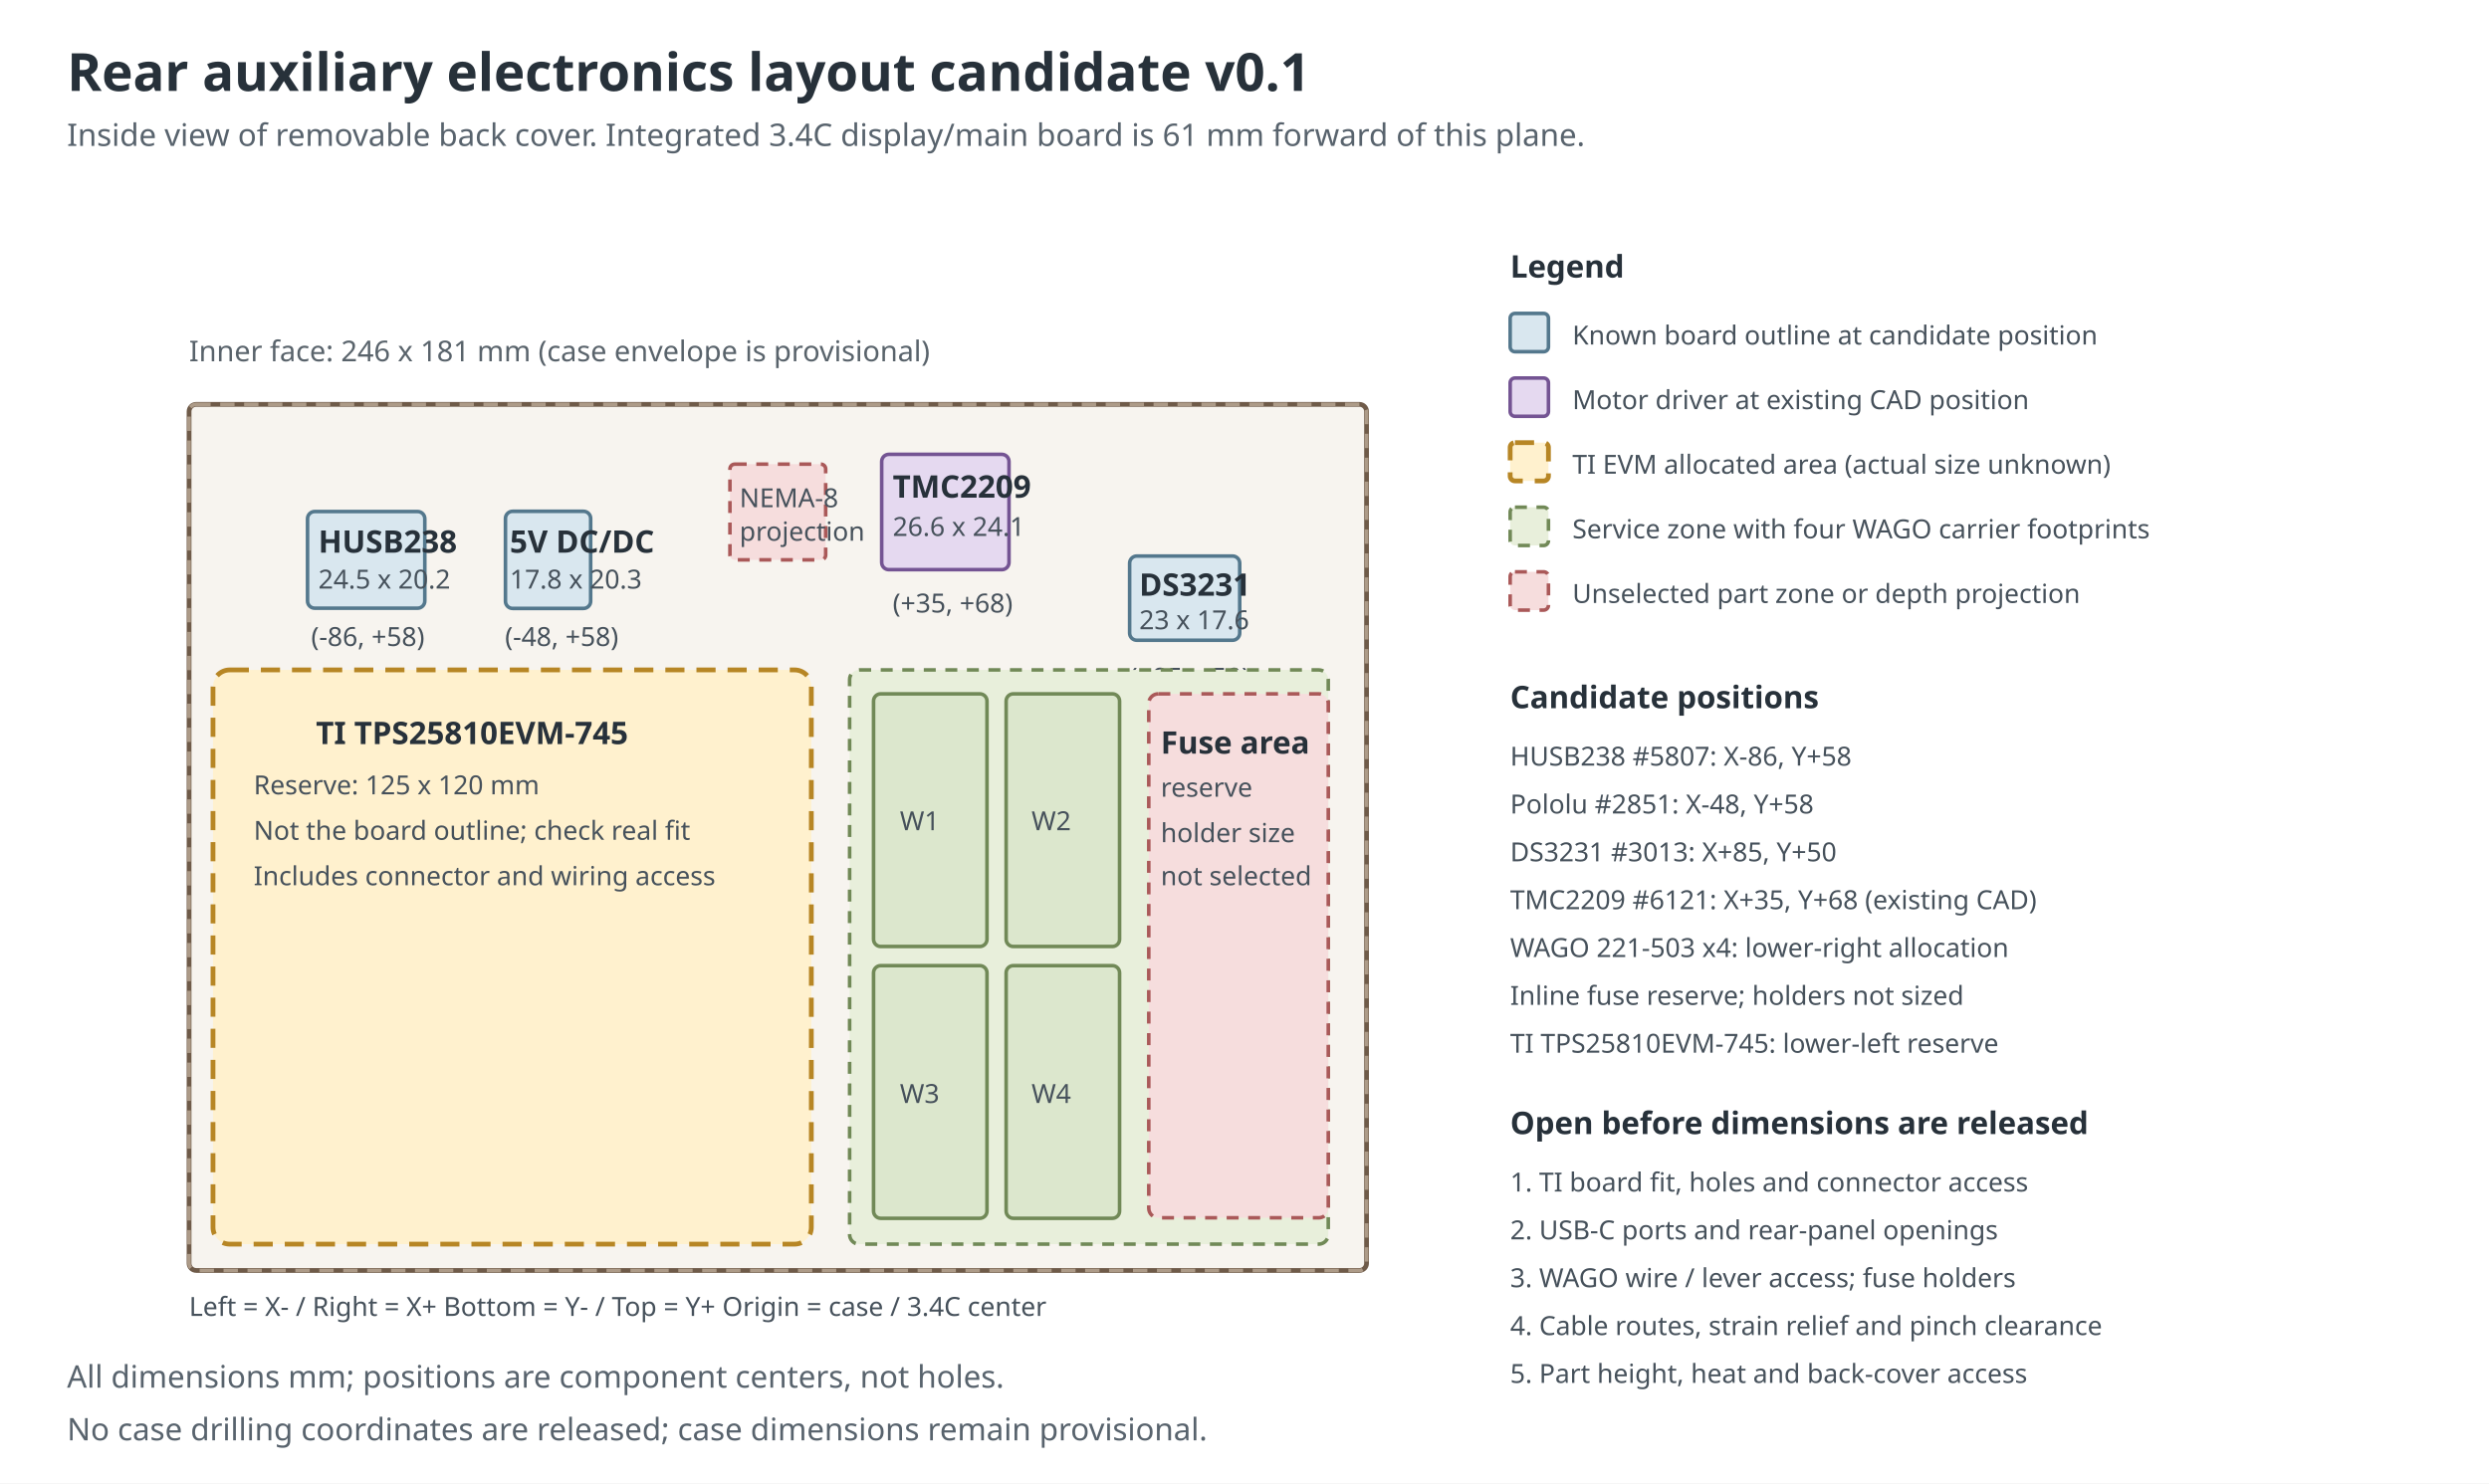
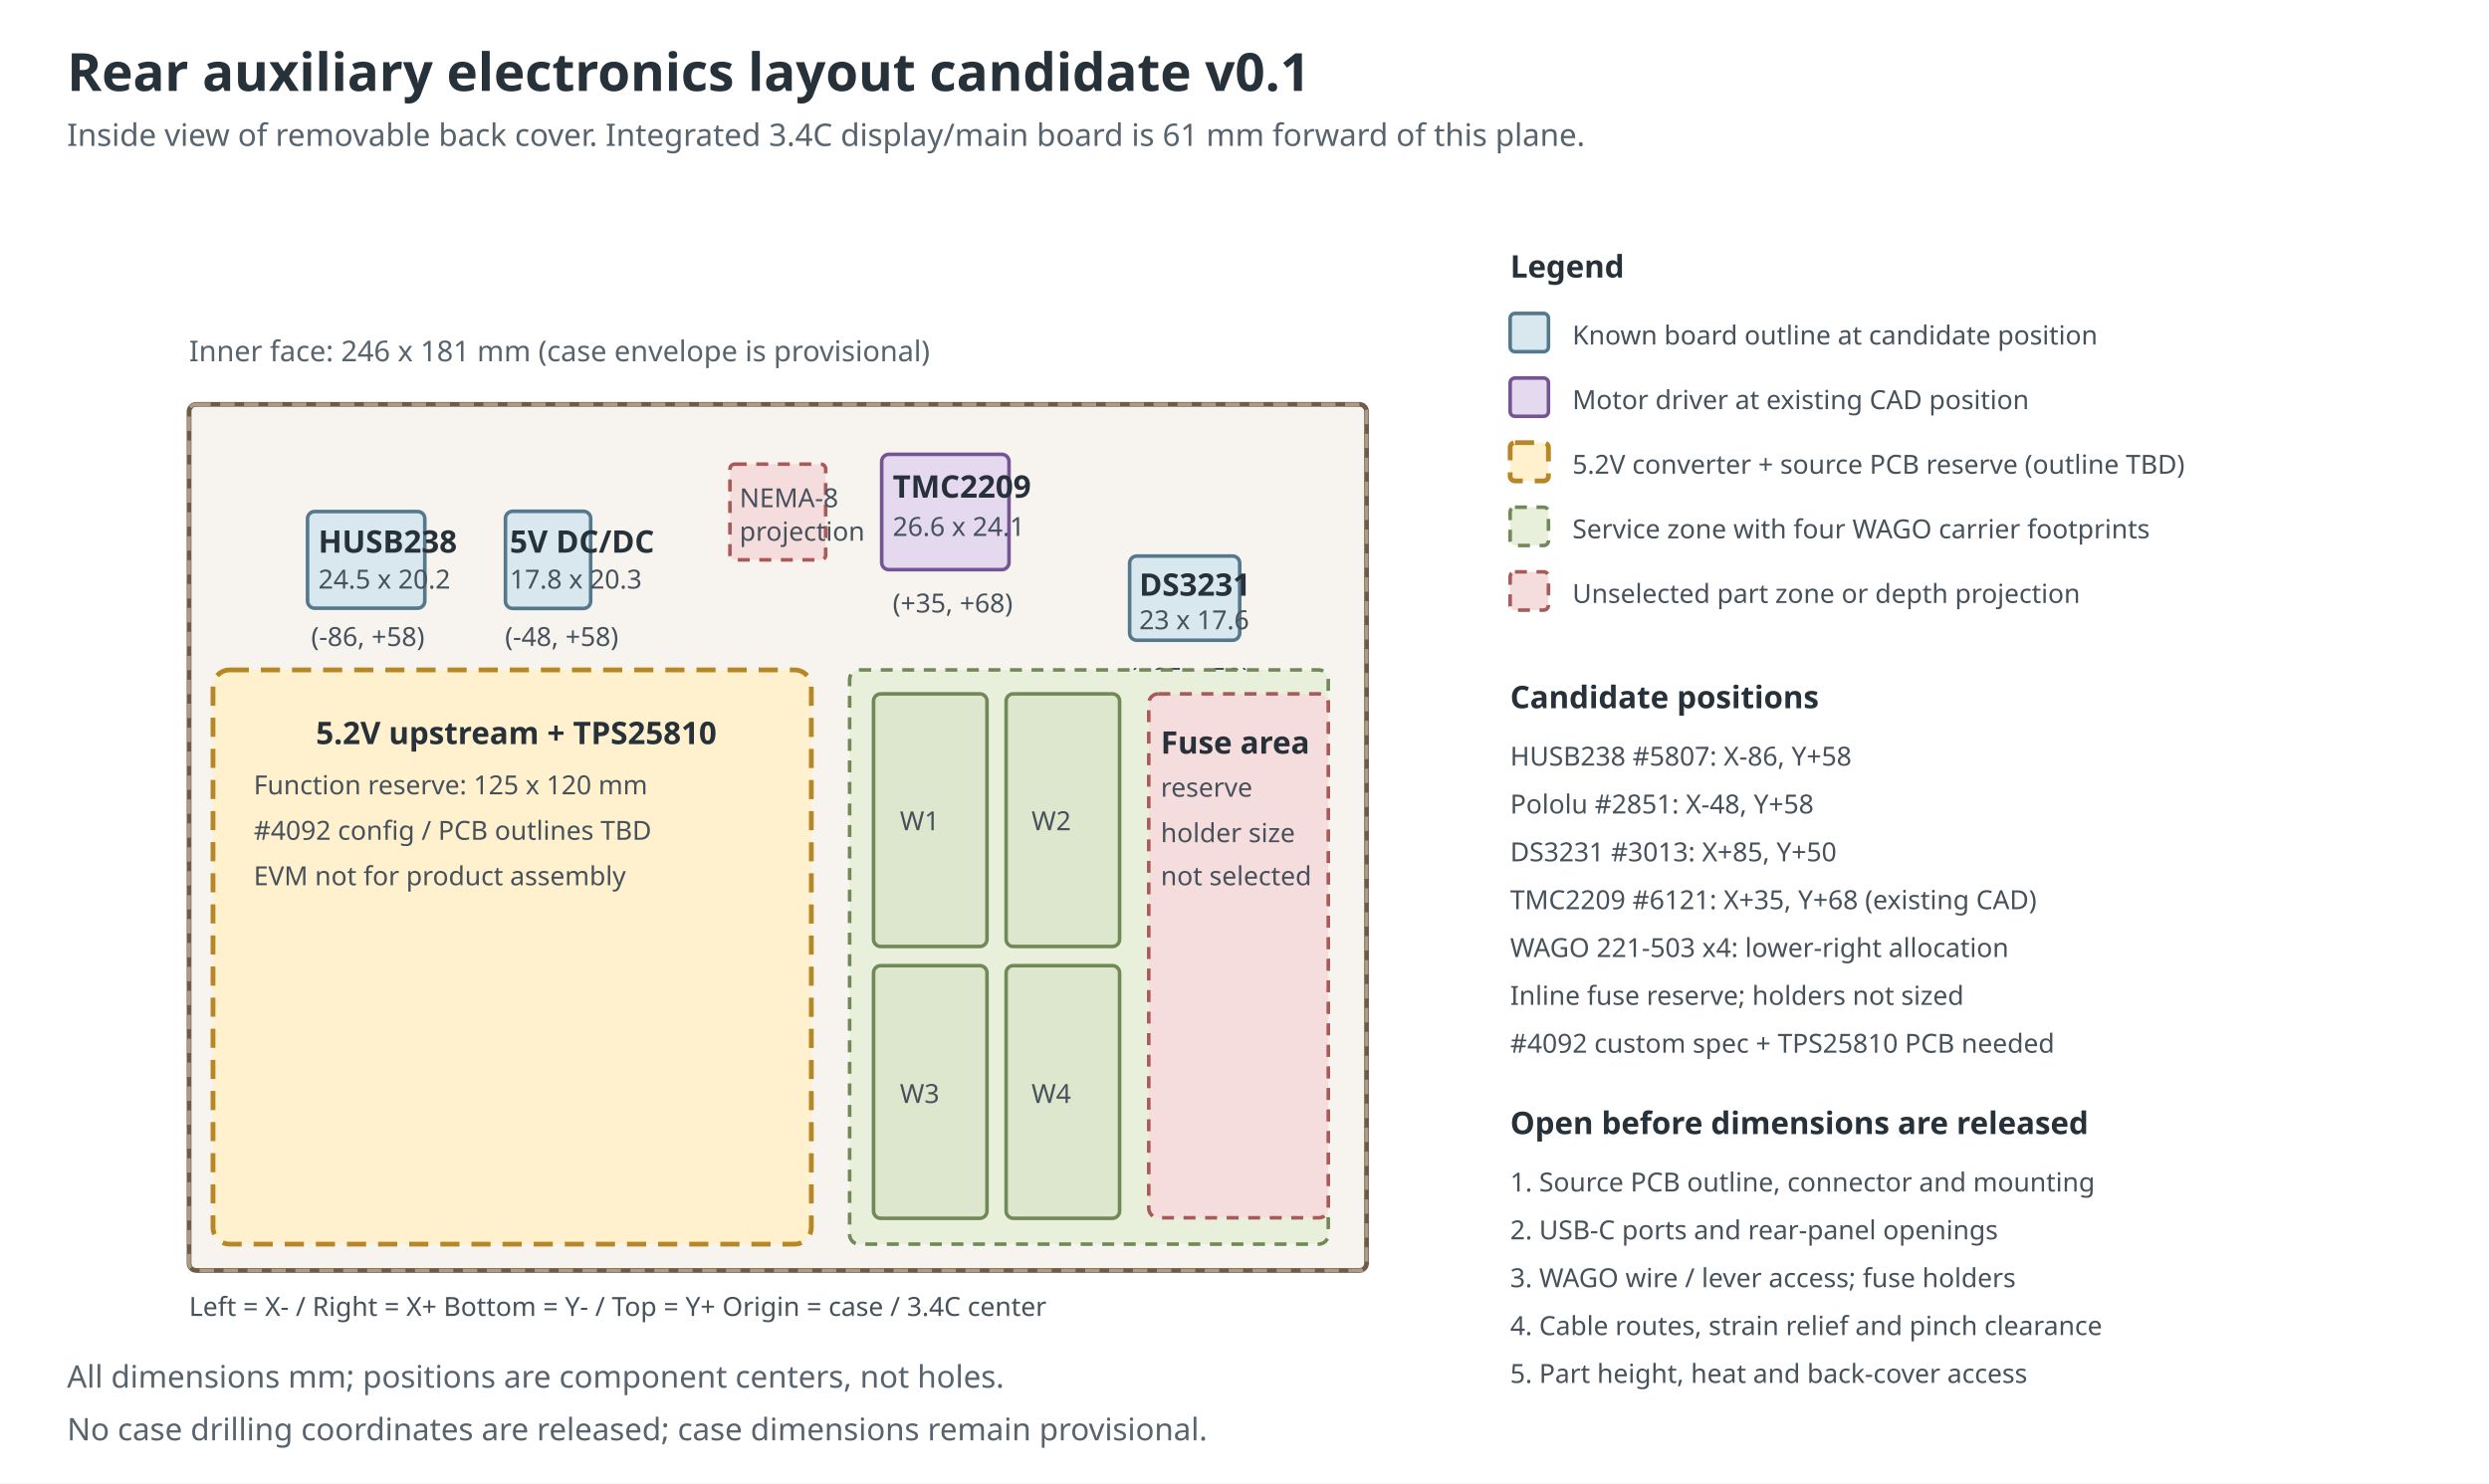
<svg xmlns="http://www.w3.org/2000/svg" width="1040" height="620" viewBox="0 0 1040 620" role="img" aria-labelledby="title desc">
  <defs>
    <style>
      text { font-family: sans-serif; fill: #27313a; }
      .title { font-size: 22px; font-weight: 700; }
      .sub { font-size: 13px; fill: #58636d; }
      .label { font-size: 13px; font-weight: 600; }
      .small { font-size: 11px; fill: #46515b; }
      .dim { font-size: 12px; fill: #59636b; }
      .case { fill: #f7f4ef; stroke: #6f5b49; stroke-width: 2; }
      .usable { fill: none; stroke: #ad9b88; stroke-width: 1.5; stroke-dasharray: 6 4; }
      .known { fill: #d9e7ef; stroke: #54788d; stroke-width: 1.5; }
      .driver { fill: #e5d9f0; stroke: #745493; stroke-width: 1.5; }
      .reserve { fill: #fff1ce; stroke: #b78625; stroke-width: 2; stroke-dasharray: 8 5; }
      .access { fill: #e8efdb; stroke: #718957; stroke-width: 1.5; stroke-dasharray: 5 4; }
      .risk { fill: #f6dddd; stroke: #aa5959; stroke-width: 1.5; stroke-dasharray: 5 4; }
    </style>
  </defs>
  <rect width="1040" height="620" fill="#ffffff" />
  <text x="28" y="38" class="title">Rear auxiliary electronics layout candidate v0.1</text>
  <text x="28" y="61" class="sub">Inside view of removable back cover. Integrated 3.4C display/main board is 61 mm forward of this plane.</text>
  <rect x="79" y="169" width="492" height="362" rx="3" class="case" />
  <rect x="79" y="169" width="492" height="362" rx="3" class="usable" />
  <text x="79" y="151" class="dim">Inner face: 246 x 181 mm (case envelope is provisional)</text>
  <text x="79" y="550" class="small">Left = X- / Right = X+   Bottom = Y- / Top = Y+   Origin = case / 3.4C center</text>
  <rect x="89" y="280" width="250" height="240" rx="7" class="reserve" />
-   <text x="132" y="311" class="label">TI TPS25810EVM-745</text>
-   <text x="106" y="332" class="small">Reserve: 125 x 120 mm</text>
-   <text x="106" y="351" class="small">Not the board outline; check real fit</text>
-   <text x="106" y="370" class="small">Includes connector and wiring access</text>
+   <text x="132" y="311" class="label">5.2V upstream + TPS25810</text>
+   <text x="106" y="332" class="small">Function reserve: 125 x 120 mm</text>
+   <text x="106" y="351" class="small">#4092 config / PCB outlines TBD</text>
+   <text x="106" y="370" class="small">EVM not for product assembly</text>
  <rect x="128.5" y="213.8" width="49" height="40.4" rx="3" class="known" />
  <text x="133" y="231" class="label">HUSB238</text>
  <text x="133" y="246" class="small">24.5 x 20.2</text>
  <text x="130" y="270" class="small">(-86, +58)</text>
  <rect x="211.2" y="213.7" width="35.6" height="40.6" rx="3" class="known" />
  <text x="213" y="231" class="label">5V DC/DC</text>
  <text x="213" y="246" class="small">17.8 x 20.3</text>
  <text x="211" y="270" class="small">(-48, +58)</text>
  <rect x="472" y="232.4" width="46" height="35.2" rx="3" class="known" />
  <text x="476" y="249" class="label">DS3231</text>
  <text x="476" y="263" class="small">23 x 17.6</text>
  <text x="472" y="287" class="small">(+85, +50)</text>
  <rect x="368.4" y="189.9" width="53.2" height="48.2" rx="3" class="driver" />
  <text x="373" y="208" class="label">TMC2209</text>
  <text x="373" y="224" class="small">26.6 x 24.1</text>
  <text x="373" y="256" class="small">(+35, +68)</text>
  <rect x="305" y="194" width="40" height="40" rx="2" class="risk" />
  <text x="309" y="212" class="small">NEMA-8</text>
  <text x="309" y="226" class="small">projection</text>
  <rect x="355" y="280" width="200" height="240" rx="4" class="access" />
  <rect x="365" y="290" width="47.4" height="105.6" rx="3" fill="#dce7cd" stroke="#718957" stroke-width="1.5" />
  <rect x="420.4" y="290" width="47.4" height="105.6" rx="3" fill="#dce7cd" stroke="#718957" stroke-width="1.5" />
  <rect x="365" y="403.6" width="47.4" height="105.6" rx="3" fill="#dce7cd" stroke="#718957" stroke-width="1.5" />
  <rect x="420.4" y="403.6" width="47.4" height="105.6" rx="3" fill="#dce7cd" stroke="#718957" stroke-width="1.5" />
  <text x="376" y="347" class="small">W1</text>
  <text x="431" y="347" class="small">W2</text>
  <text x="376" y="461" class="small">W3</text>
  <text x="431" y="461" class="small">W4</text>
  <rect x="480" y="290" width="75" height="219" rx="4" class="risk" />
  <text x="485" y="315" class="label">Fuse area</text>
  <text x="485" y="333" class="small">reserve</text>
  <text x="485" y="352" class="small">holder size</text>
  <text x="485" y="370" class="small">not selected</text>
  <text x="631" y="116" class="label">Legend</text>
  <rect x="631" y="131" width="16" height="16" rx="2" class="known" />
  <text x="657" y="144" class="small">Known board outline at candidate position</text>
  <rect x="631" y="158" width="16" height="16" rx="2" class="driver" />
  <text x="657" y="171" class="small">Motor driver at existing CAD position</text>
  <rect x="631" y="185" width="16" height="16" rx="2" class="reserve" />
-   <text x="657" y="198" class="small">TI EVM allocated area (actual size unknown)</text>
+   <text x="657" y="198" class="small">5.2V converter + source PCB reserve (outline TBD)</text>
  <rect x="631" y="212" width="16" height="16" rx="2" class="access" />
  <text x="657" y="225" class="small">Service zone with four WAGO carrier footprints</text>
  <rect x="631" y="239" width="16" height="16" rx="2" class="risk" />
  <text x="657" y="252" class="small">Unselected part zone or depth projection</text>
  <text x="631" y="296" class="label">Candidate positions</text>
  <text x="631" y="320" class="small">HUSB238 #5807: X-86, Y+58</text>
  <text x="631" y="340" class="small">Pololu #2851: X-48, Y+58</text>
  <text x="631" y="360" class="small">DS3231 #3013: X+85, Y+50</text>
  <text x="631" y="380" class="small">TMC2209 #6121: X+35, Y+68 (existing CAD)</text>
  <text x="631" y="400" class="small">WAGO 221-503 x4: lower-right allocation</text>
  <text x="631" y="420" class="small">Inline fuse reserve; holders not sized</text>
-   <text x="631" y="440" class="small">TI TPS25810EVM-745: lower-left reserve</text>
+   <text x="631" y="440" class="small">#4092 custom spec + TPS25810 PCB needed</text>
  <text x="631" y="474" class="label">Open before dimensions are released</text>
-   <text x="631" y="498" class="small">1. TI board fit, holes and connector access</text>
+   <text x="631" y="498" class="small">1. Source PCB outline, connector and mounting</text>
  <text x="631" y="518" class="small">2. USB-C ports and rear-panel openings</text>
  <text x="631" y="538" class="small">3. WAGO wire / lever access; fuse holders</text>
  <text x="631" y="558" class="small">4. Cable routes, strain relief and pinch clearance</text>
  <text x="631" y="578" class="small">5. Part height, heat and back-cover access</text>
  <text x="28" y="580" class="sub">All dimensions mm; positions are component centers, not holes.</text>
  <text x="28" y="602" class="sub">No case drilling coordinates are released; case dimensions remain provisional.</text>
</svg>
